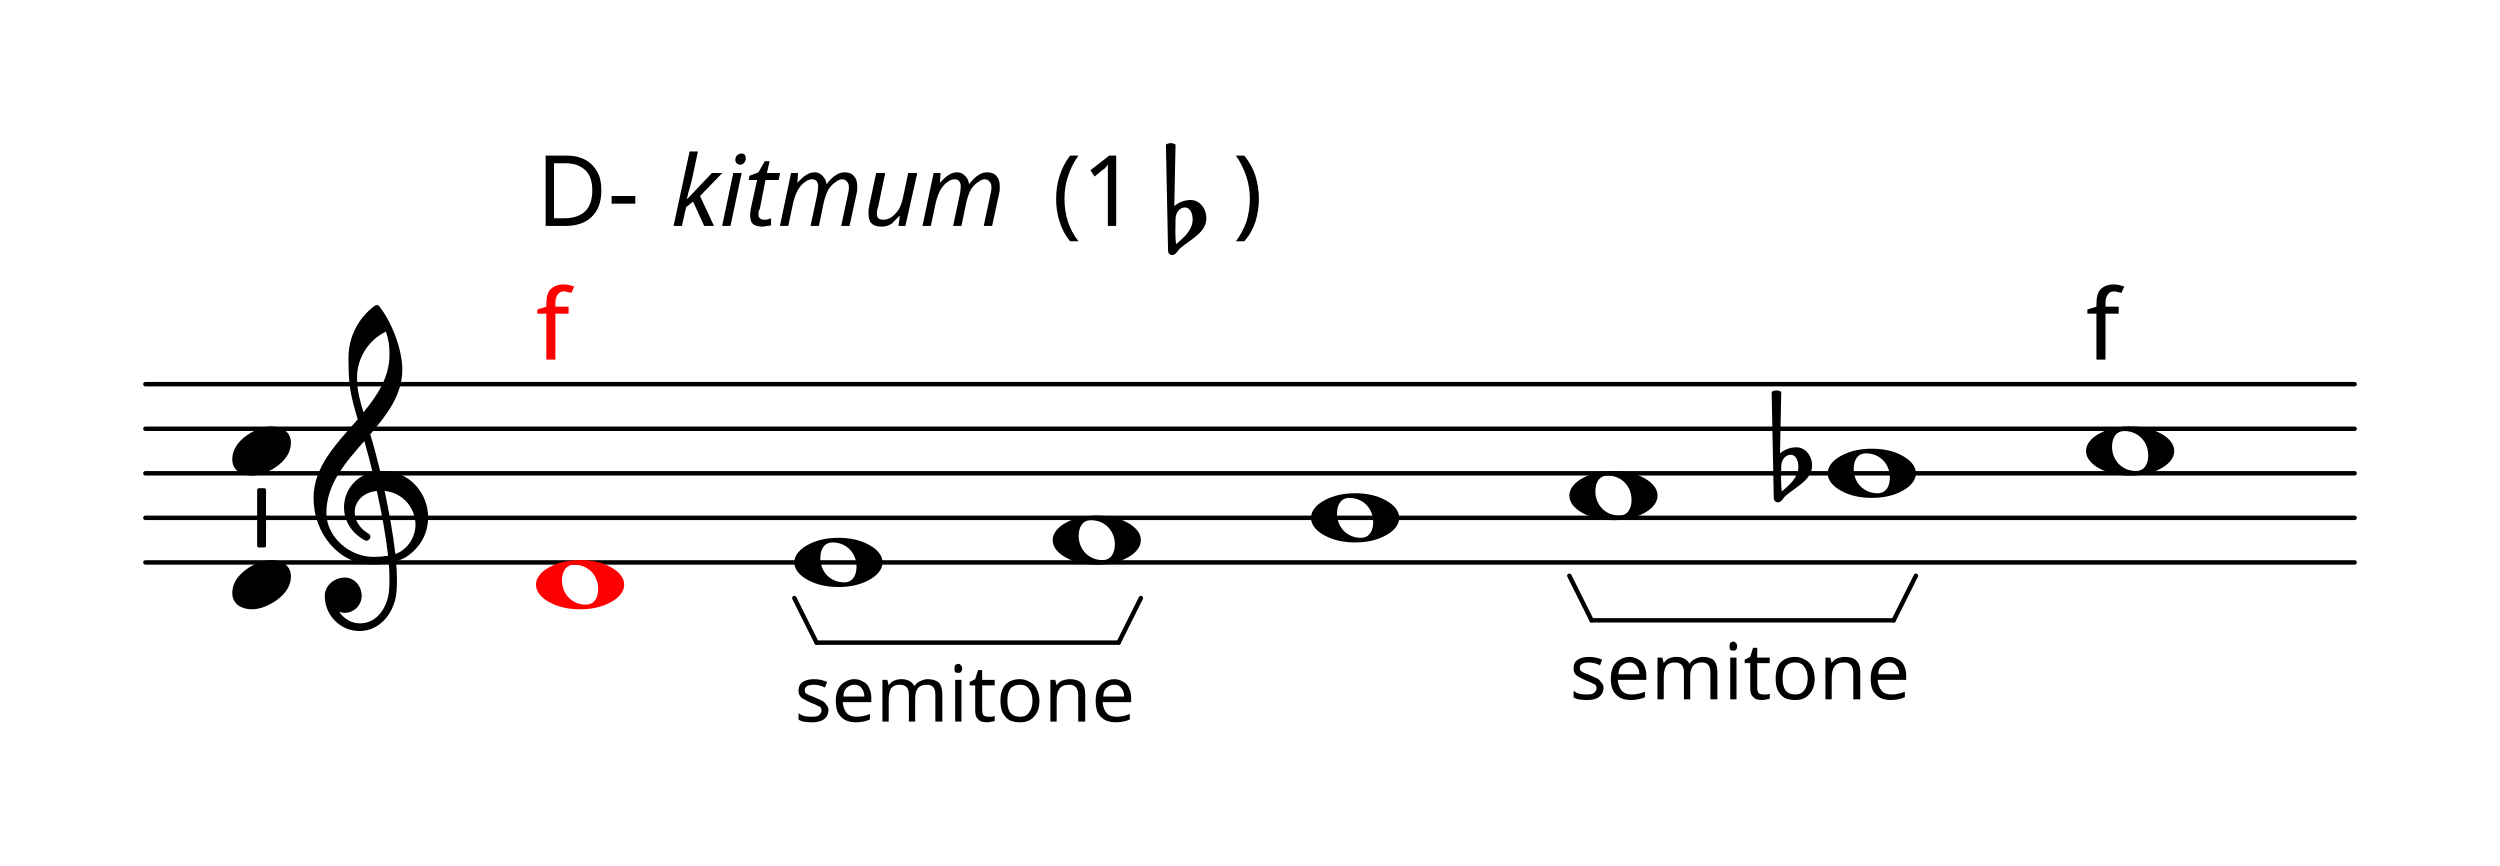
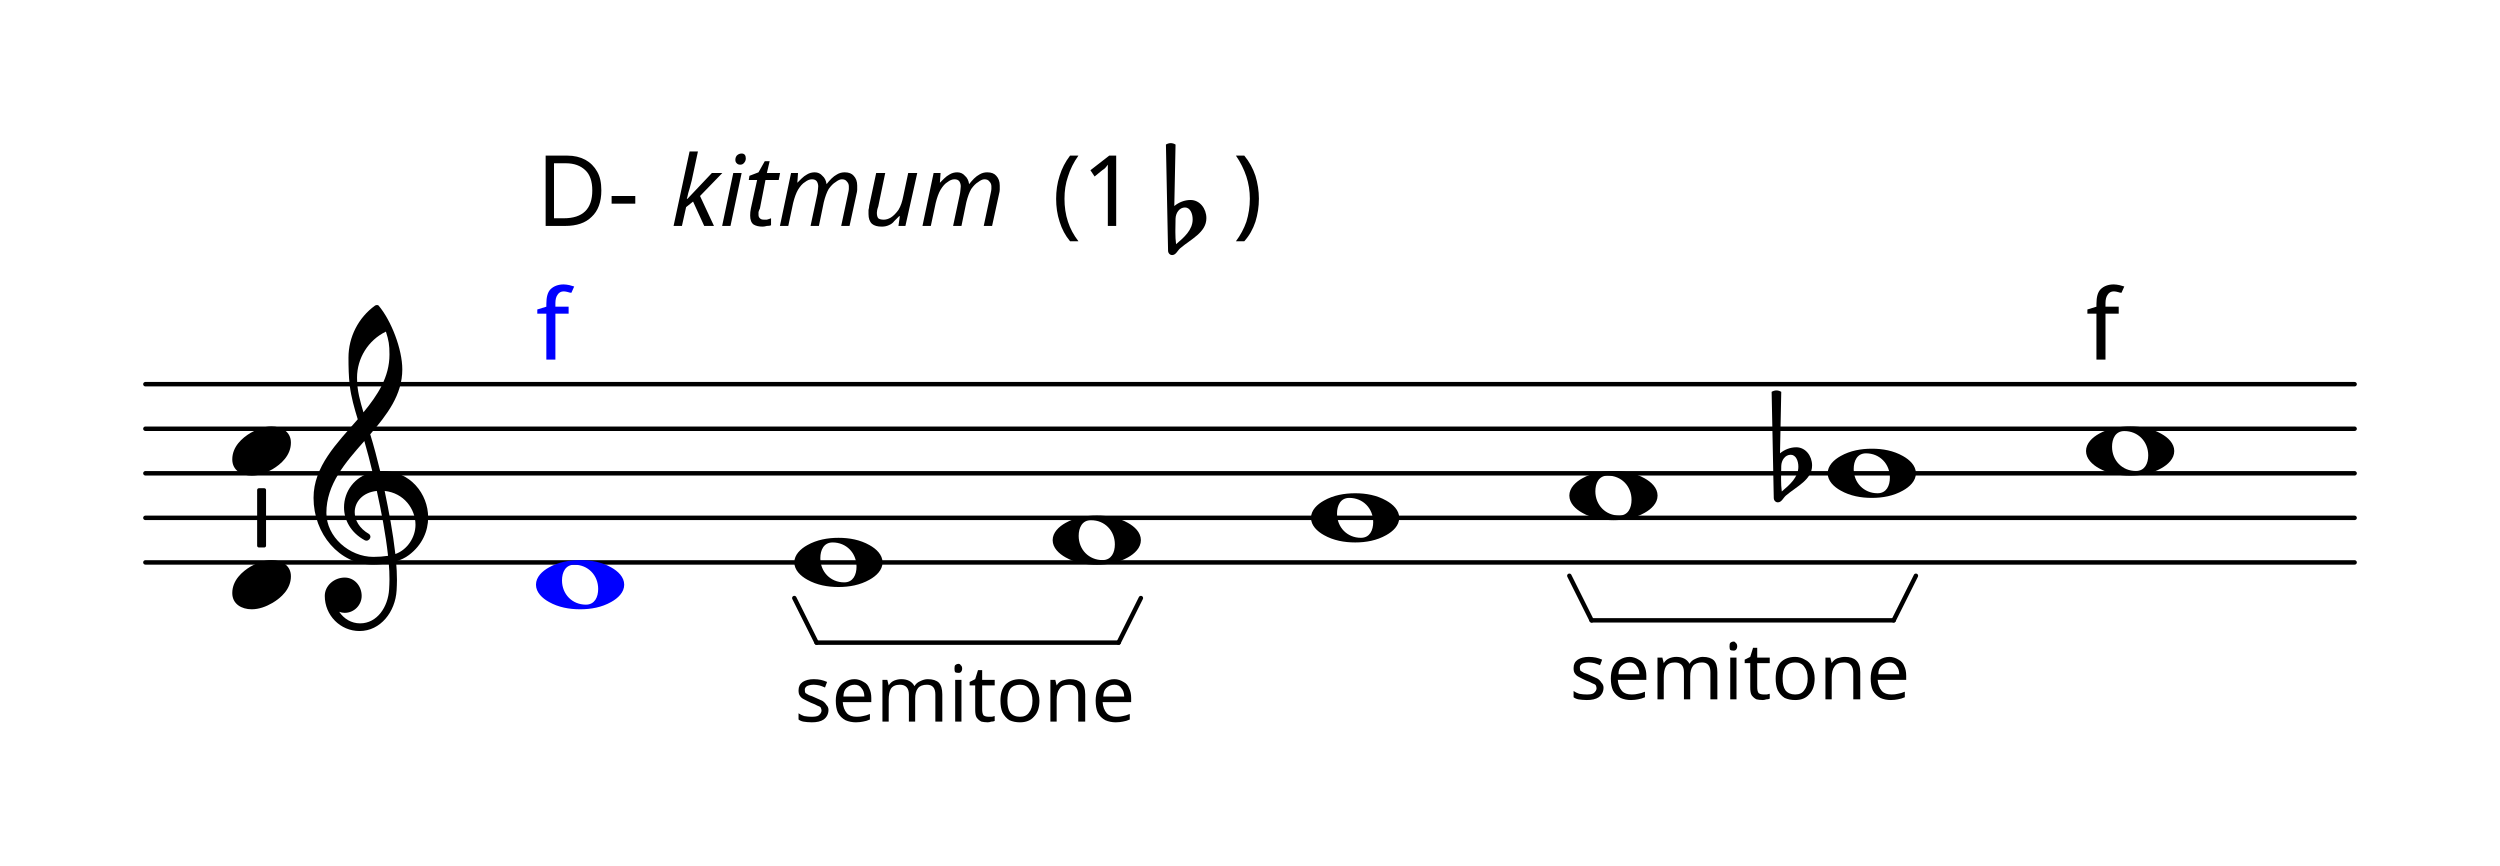
<svg xmlns="http://www.w3.org/2000/svg" id="svg2" viewBox="0 0 56.108 19.433" height="121.006" width="349.364" version="1.2">
  <defs id="defs98" />
  <text y="2.212" x="-5.323" style="font-size:2.2px;font-family:droid_serifbold;text-anchor:start;fill:currentColor" id="text4" font-size="2.2">
    <tspan id="tspan6" />
  </text>
  <line style="stroke:currentColor;stroke-width:0.1;stroke-linecap:round;stroke-linejoin:round" id="line8" y2="12.622" x2="52.845" y1="12.622" x1="3.263" />
  <line style="stroke:currentColor;stroke-width:0.1;stroke-linecap:round;stroke-linejoin:round" id="line10" y2="11.622" x2="52.845" y1="11.622" x1="3.263" />
  <line style="stroke:currentColor;stroke-width:0.1;stroke-linecap:round;stroke-linejoin:round" id="line12" y2="10.622" x2="52.845" y1="10.622" x1="3.263" />
  <line style="stroke:currentColor;stroke-width:0.1;stroke-linecap:round;stroke-linejoin:round" id="line14" y2="9.622" x2="52.845" y1="9.622" x1="3.263" />
  <line style="stroke:currentColor;stroke-width:0.1;stroke-linecap:round;stroke-linejoin:round" id="line16" y2="8.622" x2="52.845" y1="8.622" x1="3.263" />
  <path style="fill:currentColor" id="path18" d="m 41.879,10.174 c -0.2,0 -0.276,0.172 -0.276,0.352 0,0.308 0.228,0.544 0.536,0.544 0.2,0 0.276,-0.172 0.276,-0.352 0,-0.308 -0.228,-0.544 -0.536,-0.544 z m 1.12,0.448 c 0,0.172 -0.14,0.304 -0.292,0.388 -0.212,0.12 -0.452,0.164 -0.696,0.164 -0.244,0 -0.488,-0.044 -0.7,-0.164 -0.152,-0.084 -0.292,-0.216 -0.292,-0.388 0,-0.172 0.14,-0.304 0.292,-0.388 0.212,-0.12 0.456,-0.164 0.7,-0.164 0.244,0 0.484,0.044 0.696,0.164 0.152,0.084 0.292,0.216 0.292,0.388 z" />
  <text y="15.695" x="35.221" style="font-size:1.746px;font-family:droid_serifbold;text-anchor:start;fill:currentColor" id="text20" font-size="1.746">
    <tspan id="tspan22">semitone</tspan>
  </text>
  <path style="fill:currentColor" id="path24" d="m 36.081,10.674 c -0.2,0 -0.276,0.172 -0.276,0.352 0,0.308 0.228,0.544 0.536,0.544 0.2,0 0.276,-0.172 0.276,-0.352 0,-0.308 -0.228,-0.544 -0.536,-0.544 z m 1.12,0.448 c 0,0.172 -0.14,0.304 -0.292,0.388 -0.212,0.12 -0.452,0.164 -0.696,0.164 -0.244,0 -0.488,-0.044 -0.7,-0.164 -0.152,-0.084 -0.292,-0.216 -0.292,-0.388 0,-0.172 0.14,-0.304 0.292,-0.388 0.212,-0.12 0.456,-0.164 0.7,-0.164 0.244,0 0.484,0.044 0.696,0.164 0.152,0.084 0.292,0.216 0.292,0.388 z" />
  <path style="fill:currentColor" id="path26" d="m 30.283,11.174 c -0.2,0 -0.276,0.172 -0.276,0.352 0,0.308 0.228,0.544 0.536,0.544 0.2,0 0.276,-0.172 0.276,-0.352 0,-0.308 -0.228,-0.544 -0.536,-0.544 z m 1.12,0.448 c 0,0.172 -0.14,0.304 -0.292,0.388 -0.212,0.12 -0.452,0.164 -0.696,0.164 -0.244,0 -0.488,-0.044 -0.7,-0.164 -0.152,-0.084 -0.292,-0.216 -0.292,-0.388 0,-0.172 0.14,-0.304 0.292,-0.388 0.212,-0.12 0.456,-0.164 0.7,-0.164 0.244,0 0.484,0.044 0.696,0.164 0.152,0.084 0.292,0.216 0.292,0.388 z" />
  <line style="stroke:currentColor;stroke-width:0.1;stroke-linecap:round;stroke-linejoin:round" id="line28" y2="14.422" x2="25.105" y1="14.422" x1="18.327" />
  <line style="stroke:currentColor;stroke-width:0.1;stroke-linecap:round;stroke-linejoin:round" id="line30" y2="13.422" x2="25.605" y1="14.422" x1="25.105" />
  <line style="stroke:currentColor;stroke-width:0.1;stroke-linecap:round;stroke-linejoin:round" id="line32" y2="13.422" x2="17.827" y1="14.422" x1="18.327" />
  <line style="stroke:currentColor;stroke-width:0.1;stroke-linecap:round;stroke-linejoin:round" id="line34" y2="13.922" x2="42.499" y1="13.922" x1="35.721" />
  <line style="stroke:currentColor;stroke-width:0.1;stroke-linecap:round;stroke-linejoin:round" id="line36" y2="12.922" x2="42.999" y1="13.922" x1="42.499" />
  <line style="stroke:currentColor;stroke-width:0.1;stroke-linecap:round;stroke-linejoin:round" id="line38" y2="12.922" x2="35.221" y1="13.922" x1="35.721" />
  <text y="8.072" x="46.817" style="font-size:2.2px;font-family:droid_serifbold;text-anchor:start;fill:#000000" id="text40" font-size="2.2">
    <tspan id="tspan42" style="fill:#000000">f</tspan>
  </text>
  <path style="fill:#000000" id="path44" d="m 47.677,9.674 c -0.2,0 -0.276,0.172 -0.276,0.352 0,0.308 0.228,0.544 0.536,0.544 0.2,0 0.276,-0.172 0.276,-0.352 0,-0.308 -0.228,-0.544 -0.536,-0.544 z m 1.12,0.448 c 0,0.172 -0.14,0.304 -0.292,0.388 -0.212,0.12 -0.452,0.164 -0.696,0.164 -0.244,0 -0.488,-0.044 -0.7,-0.164 -0.152,-0.084 -0.292,-0.216 -0.292,-0.388 0,-0.172 0.14,-0.304 0.292,-0.388 0.212,-0.12 0.456,-0.164 0.7,-0.164 0.244,0 0.484,0.044 0.696,0.164 0.152,0.084 0.292,0.216 0.292,0.388 z" />
  <path style="fill:currentColor" id="path46" d="m 39.977,10.458 -0.004,0.264 0,0.044 c 0,0.088 0.004,0.176 0.016,0.264 0.18,-0.152 0.372,-0.32 0.372,-0.556 0,-0.132 -0.056,-0.268 -0.172,-0.268 -0.124,0 -0.208,0.12 -0.212,0.252 z m -0.168,0.716 -0.048,-2.38 c 0.032,-0.02 0.072,-0.032 0.108,-0.032 0.036,0 0.076,0.012 0.108,0.032 l -0.028,1.38 c 0.1,-0.084 0.232,-0.136 0.364,-0.136 0.208,0 0.356,0.192 0.356,0.408 0,0.32 -0.344,0.468 -0.588,0.676 -0.06,0.052 -0.096,0.152 -0.18,0.152 -0.052,0 -0.092,-0.044 -0.092,-0.1 z" />
  <path style="fill:currentColor" id="path48" d="m 6.093,9.57 c 0.224,0 0.436,0.116 0.436,0.364 0,0.288 -0.224,0.484 -0.412,0.596 -0.144,0.084 -0.304,0.144 -0.468,0.144 -0.224,0 -0.436,-0.116 -0.436,-0.364 0,-0.288 0.224,-0.484 0.412,-0.596 0.144,-0.084 0.304,-0.144 0.468,-0.144 z" />
  <path style="fill:currentColor" id="path50" d="m 6.093,12.57 c 0.224,0 0.436,0.116 0.436,0.364 0,0.288 -0.224,0.484 -0.412,0.596 -0.144,0.084 -0.304,0.144 -0.468,0.144 -0.224,0 -0.436,-0.116 -0.436,-0.364 0,-0.288 0.224,-0.484 0.412,-0.596 0.144,-0.084 0.304,-0.144 0.468,-0.144 z" />
  <rect rx="0.04" style="fill:currentColor" id="rect52" ry="0.04" height="1.33" width="0.2" y="10.957" x="5.771" />
  <path style="fill:currentColor" id="path54" d="m 8.533,10.574 c 0.016,0 0.036,-0.004 0.052,-0.004 0.62,0 1.024,0.512 1.024,1.044 0,0.304 -0.132,0.616 -0.428,0.84 -0.088,0.068 -0.188,0.112 -0.292,0.144 0.012,0.14 0.02,0.28 0.02,0.42 0,0.076 -0.004,0.156 -0.008,0.232 -0.028,0.48 -0.36,0.912 -0.832,0.912 -0.432,0 -0.78,-0.352 -0.78,-0.788 0,-0.232 0.212,-0.412 0.448,-0.412 0.216,0 0.38,0.188 0.38,0.412 0,0.208 -0.172,0.38 -0.38,0.38 -0.044,0 -0.084,-0.008 -0.124,-0.024 0.104,0.156 0.272,0.26 0.468,0.26 0.384,0 0.628,-0.368 0.652,-0.764 0.004,-0.072 0.008,-0.148 0.008,-0.22 0,-0.124 -0.004,-0.244 -0.016,-0.368 -0.116,0.02 -0.232,0.032 -0.356,0.032 -0.752,0 -1.332,-0.688 -1.332,-1.496 0,-0.708 0.524,-1.224 0.992,-1.764 -0.076,-0.248 -0.148,-0.5 -0.18,-0.76 -0.024,-0.208 -0.028,-0.416 -0.028,-0.624 0,-0.46 0.22,-0.896 0.596,-1.168 0.012,-0.008 0.028,-0.012 0.04,-0.012 0.016,0 0.028,0 0.04,0.012 0.284,0.336 0.532,0.98 0.532,1.432 0,0.572 -0.344,1.02 -0.72,1.456 0.084,0.272 0.156,0.552 0.224,0.828 z m 0.34,1.86 c 0.272,-0.096 0.452,-0.38 0.452,-0.656 0,-0.36 -0.264,-0.716 -0.692,-0.76 0.096,0.464 0.184,0.924 0.24,1.416 z m -1.548,-0.924 c 0,0.54 0.516,0.988 1.056,0.988 0.112,0 0.22,-0.008 0.328,-0.024 -0.056,-0.508 -0.148,-0.98 -0.252,-1.456 -0.316,0.032 -0.496,0.244 -0.496,0.476 0,0.176 0.1,0.364 0.324,0.492 0.02,0.02 0.028,0.04 0.028,0.06 0,0.044 -0.04,0.088 -0.088,0.088 -0.012,0 -0.024,-0.004 -0.036,-0.008 -0.32,-0.172 -0.468,-0.46 -0.468,-0.74 0,-0.352 0.232,-0.696 0.64,-0.788 -0.056,-0.232 -0.116,-0.468 -0.184,-0.7 -0.428,0.484 -0.852,0.972 -0.852,1.612 z m 1.336,-4.068 c -0.396,0.192 -0.648,0.596 -0.648,1.036 0,0.296 0.072,0.532 0.144,0.776 0.32,-0.388 0.584,-0.792 0.584,-1.296 0,-0.22 -0.016,-0.316 -0.08,-0.516 z" />
  <text y="5.072" x="12.029" style="font-size:2.2px;font-family:droid_serifbold;text-anchor:start;fill:currentColor" id="text56" font-size="2.2">
    <tspan id="tspan58">D-</tspan>
  </text>
  <text y="5.072" x="15.053" style="font-style:italic;font-size:2.2px;font-family:droid_serifbold;text-anchor:start;fill:currentColor" id="text60" font-size="2.2" font-style="italic">
    <tspan id="tspan62">kitmum</tspan>
  </text>
  <text y="5.072" x="23.608" style="font-size:2.2px;font-family:droid_serifbold;text-anchor:start;fill:currentColor" id="text64" font-size="2.2">
    <tspan id="tspan66">(1</tspan>
  </text>
  <path style="fill:currentColor" id="path68" d="m 26.383,4.908 -0.004,0.264 0,0.044 c 0,0.088 0.004,0.176 0.016,0.264 0.18,-0.152 0.372,-0.32 0.372,-0.556 0,-0.132 -0.056,-0.268 -0.172,-0.268 -0.124,0 -0.208,0.12 -0.212,0.252 z m -0.168,0.716 -0.048,-2.38 c 0.032,-0.02 0.072,-0.032 0.108,-0.032 0.036,0 0.076,0.012 0.108,0.032 l -0.028,1.38 c 0.1,-0.084 0.232,-0.136 0.364,-0.136 0.208,0 0.356,0.192 0.356,0.408 0,0.32 -0.344,0.468 -0.588,0.676 -0.06,0.052 -0.096,0.152 -0.18,0.152 -0.052,0 -0.092,-0.044 -0.092,-0.1 z" />
  <text y="5.072" x="27.675" style="font-size:2.2px;font-family:droid_serifbold;text-anchor:start;fill:currentColor" id="text70" font-size="2.2">
    <tspan id="tspan72">)</tspan>
  </text>
-   <text y="8.072" x="12.029" style="font-size:2.2px;font-family:droid_serifbold;text-anchor:start;fill:#ff0000" id="text74" font-size="2.2">
-     <tspan id="tspan76" style="fill:#ff0000">f</tspan>
+   <text y="8.072" x="12.029" style="font-size:2.2px;font-family:droid_serifbold;text-anchor:start;fill:#0000ff" id="text74" font-size="2.2">
+     <tspan id="tspan76" style="fill:#0000ff">f</tspan>
  </text>
-   <path style="fill:#ff0000" id="path78" d="m 12.889,12.674 c -0.2,0 -0.276,0.172 -0.276,0.352 0,0.308 0.228,0.544 0.536,0.544 0.2,0 0.276,-0.172 0.276,-0.352 0,-0.308 -0.228,-0.544 -0.536,-0.544 z m 1.12,0.448 c 0,0.172 -0.14,0.304 -0.292,0.388 -0.212,0.12 -0.452,0.164 -0.696,0.164 -0.244,0 -0.488,-0.044 -0.7,-0.164 -0.152,-0.084 -0.292,-0.216 -0.292,-0.388 0,-0.172 0.14,-0.304 0.292,-0.388 0.212,-0.12 0.456,-0.164 0.7,-0.164 0.244,0 0.484,0.044 0.696,0.164 0.152,0.084 0.292,0.216 0.292,0.388 z" />
+   <path style="fill:#0000ff" id="path78" d="m 12.889,12.674 c -0.2,0 -0.276,0.172 -0.276,0.352 0,0.308 0.228,0.544 0.536,0.544 0.2,0 0.276,-0.172 0.276,-0.352 0,-0.308 -0.228,-0.544 -0.536,-0.544 z m 1.12,0.448 c 0,0.172 -0.14,0.304 -0.292,0.388 -0.212,0.12 -0.452,0.164 -0.696,0.164 -0.244,0 -0.488,-0.044 -0.7,-0.164 -0.152,-0.084 -0.292,-0.216 -0.292,-0.388 0,-0.172 0.14,-0.304 0.292,-0.388 0.212,-0.12 0.456,-0.164 0.7,-0.164 0.244,0 0.484,0.044 0.696,0.164 0.152,0.084 0.292,0.216 0.292,0.388 z" />
  <path style="fill:currentColor" id="path80" d="m 24.485,11.674 c -0.2,0 -0.276,0.172 -0.276,0.352 0,0.308 0.228,0.544 0.536,0.544 0.2,0 0.276,-0.172 0.276,-0.352 0,-0.308 -0.228,-0.544 -0.536,-0.544 z m 1.12,0.448 c 0,0.172 -0.14,0.304 -0.292,0.388 -0.212,0.12 -0.452,0.164 -0.696,0.164 -0.244,0 -0.488,-0.044 -0.7,-0.164 -0.152,-0.084 -0.292,-0.216 -0.292,-0.388 0,-0.172 0.14,-0.304 0.292,-0.388 0.212,-0.12 0.456,-0.164 0.7,-0.164 0.244,0 0.484,0.044 0.696,0.164 0.152,0.084 0.292,0.216 0.292,0.388 z" />
  <path style="fill:currentColor" id="path82" d="m 18.687,12.174 c -0.2,0 -0.276,0.172 -0.276,0.352 0,0.308 0.228,0.544 0.536,0.544 0.2,0 0.276,-0.172 0.276,-0.352 0,-0.308 -0.228,-0.544 -0.536,-0.544 z m 1.12,0.448 c 0,0.172 -0.14,0.304 -0.292,0.388 -0.212,0.12 -0.452,0.164 -0.696,0.164 -0.244,0 -0.488,-0.044 -0.7,-0.164 -0.152,-0.084 -0.292,-0.216 -0.292,-0.388 0,-0.172 0.14,-0.304 0.292,-0.388 0.212,-0.12 0.456,-0.164 0.7,-0.164 0.244,0 0.484,0.044 0.696,0.164 0.152,0.084 0.292,0.216 0.292,0.388 z" />
  <text y="16.195" x="17.827" style="font-size:1.746px;font-family:droid_serifbold;text-anchor:start;fill:currentColor" id="text84" font-size="1.746">
    <tspan id="tspan86">semitone</tspan>
  </text>
</svg>
